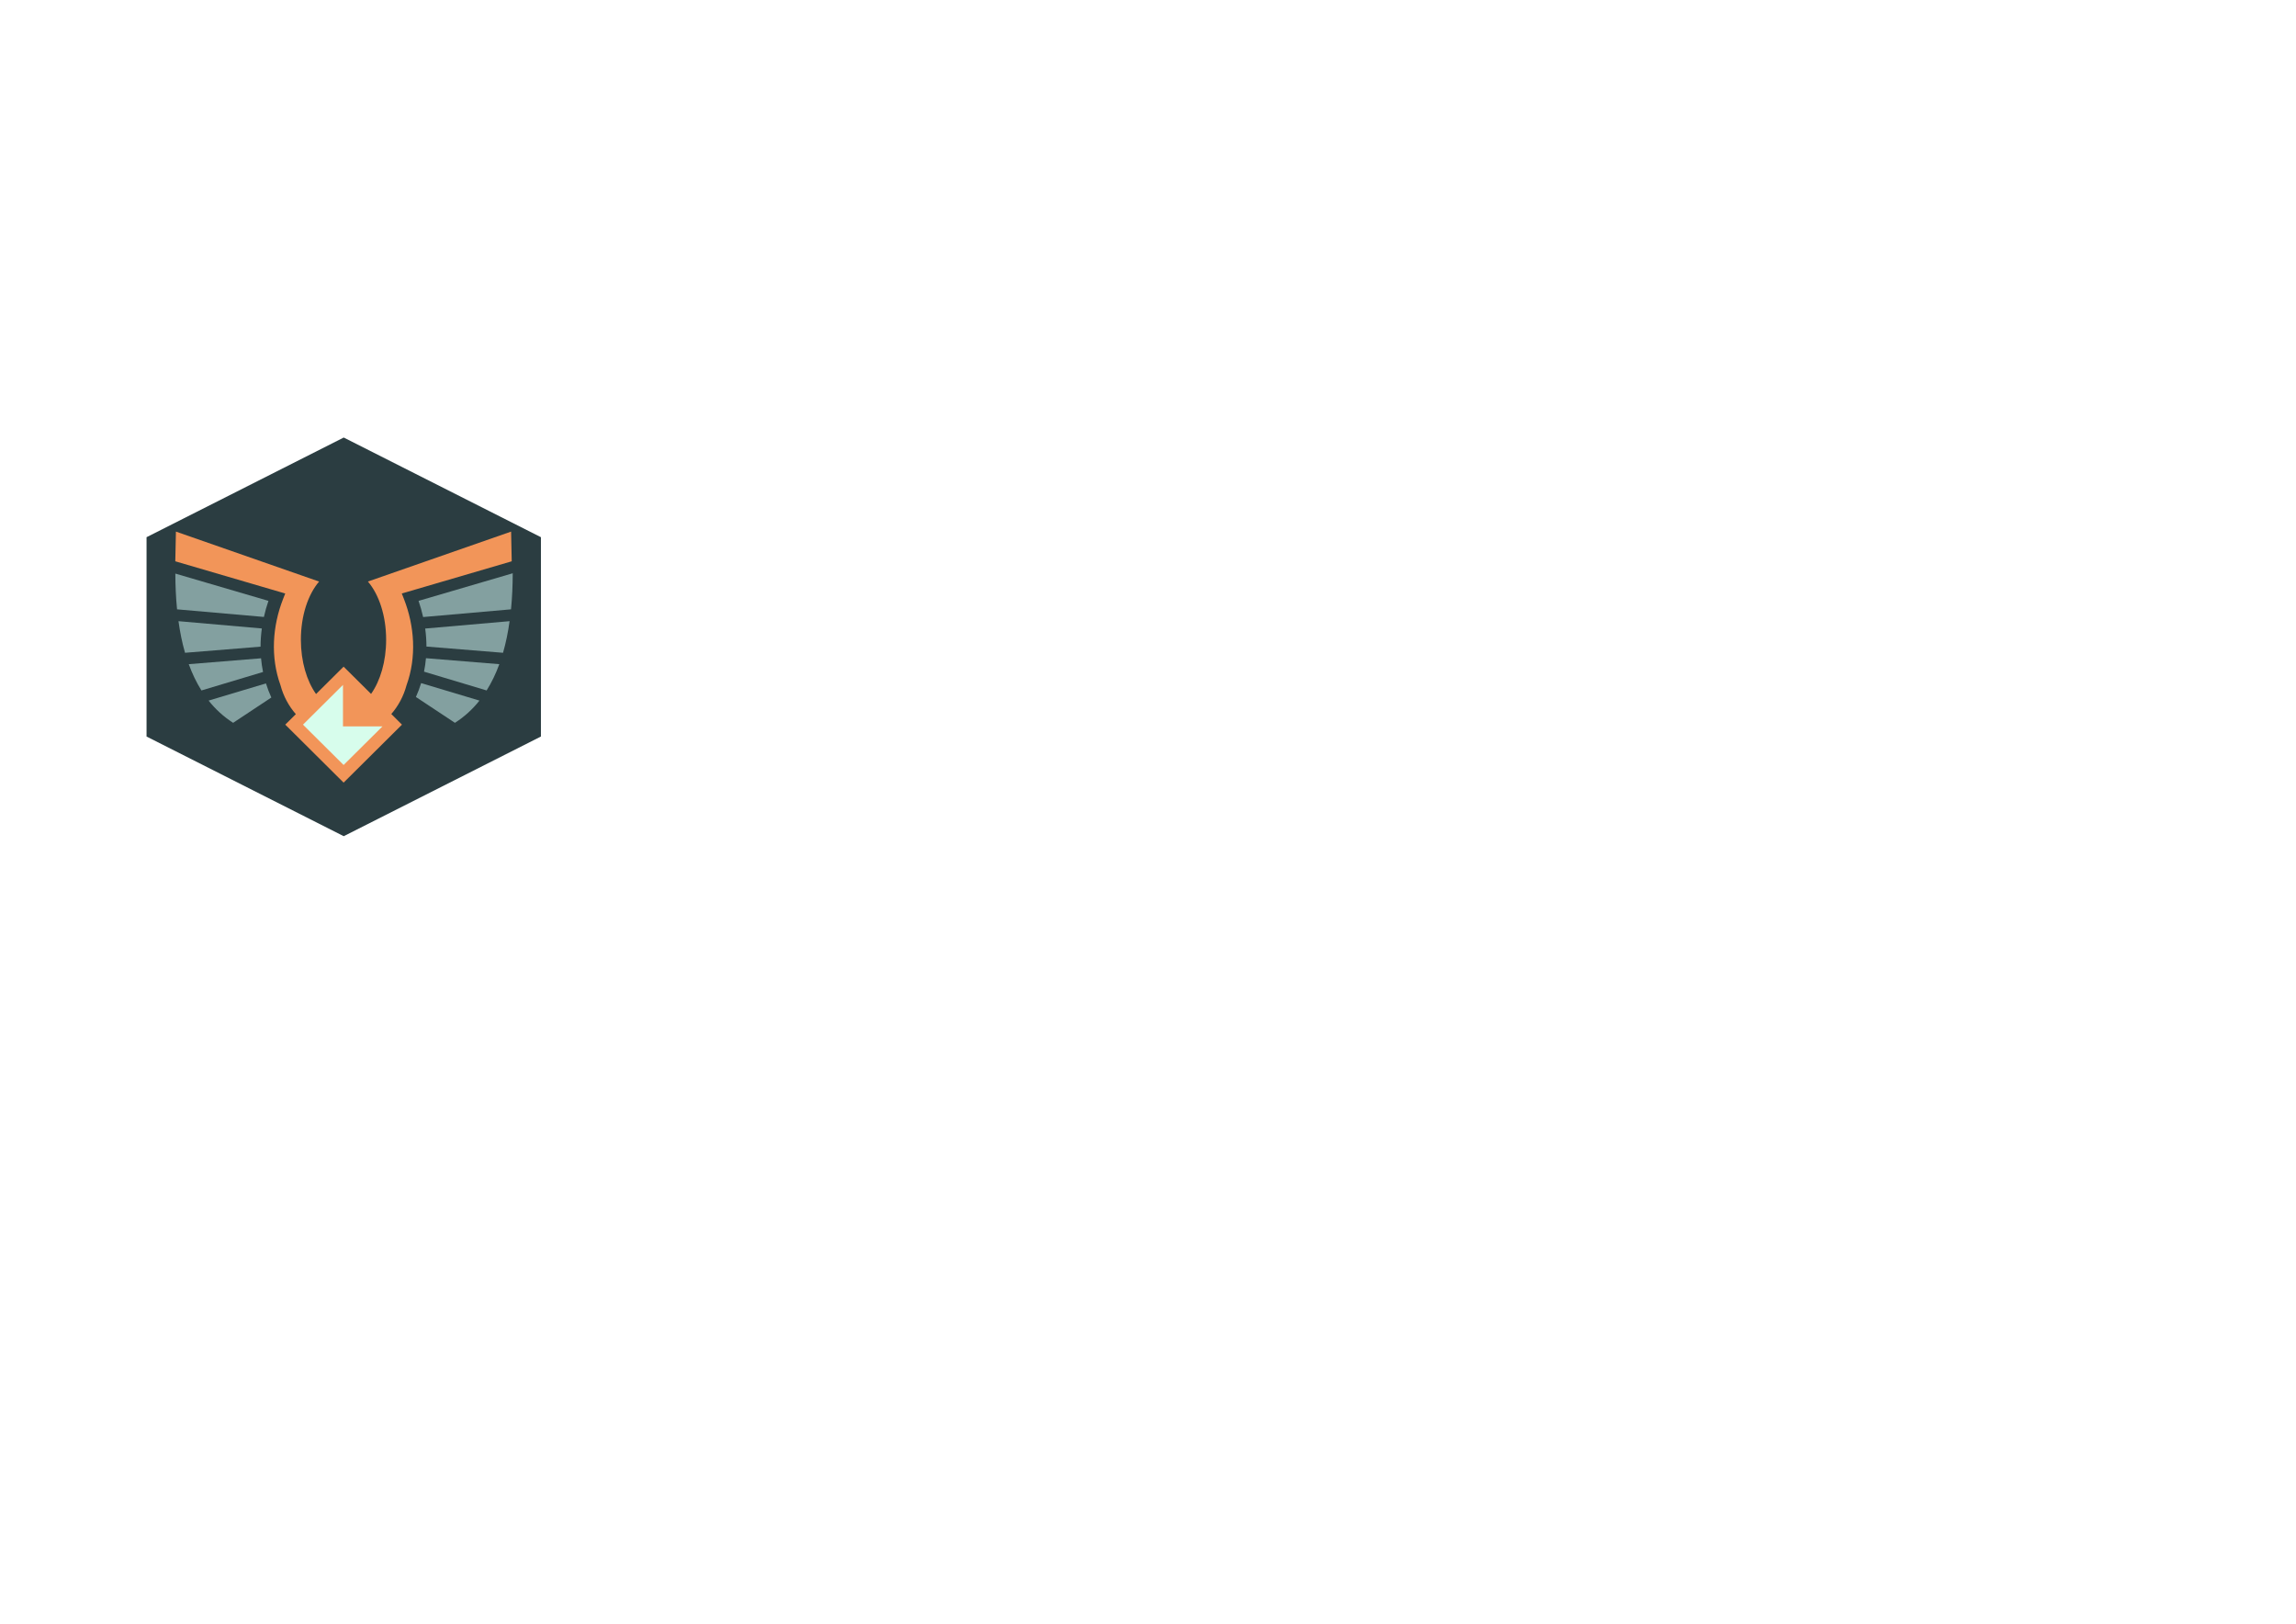
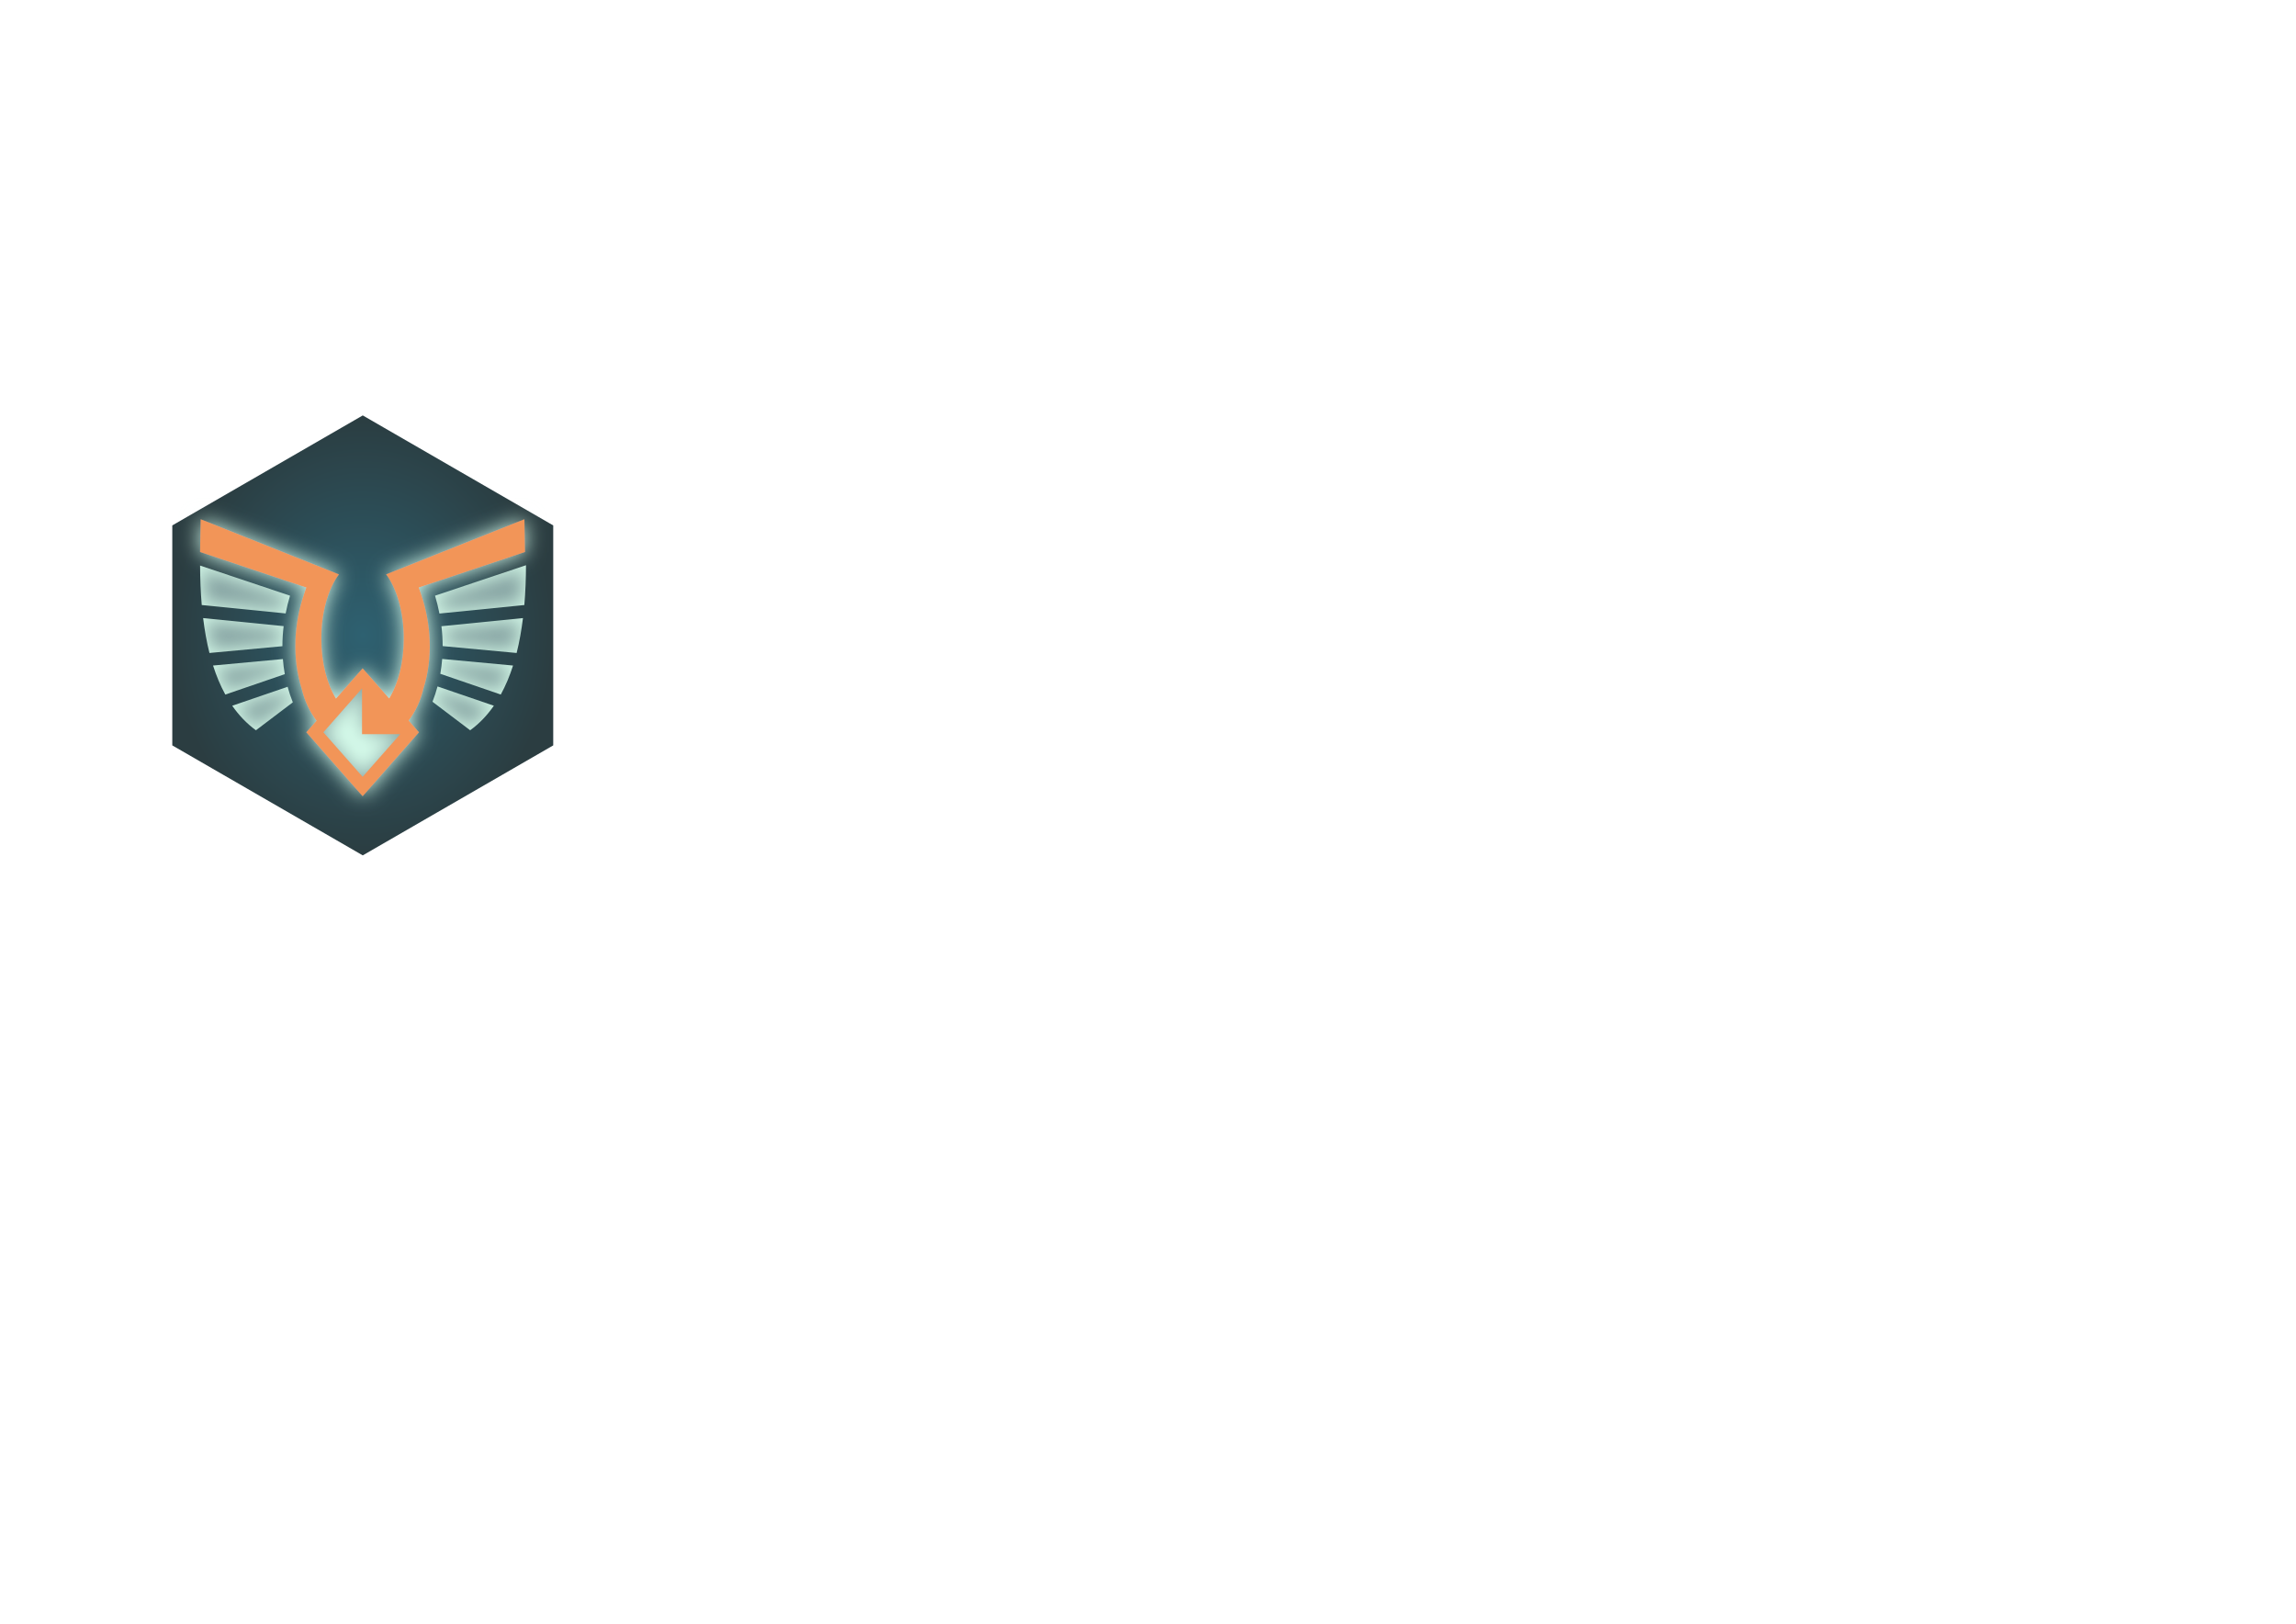
- <svg xmlns="http://www.w3.org/2000/svg" width="297mm" height="210mm" viewBox="0 0 1052.362 744.094" id="svg2" version="1.1">
-   <defs id="defs4" />
+ <svg xmlns="http://www.w3.org/2000/svg" xmlns:xlink="http://www.w3.org/1999/xlink" width="297mm" height="210mm" viewBox="0 0 1052.362 744.094" id="svg2" version="1.1">
+   <defs id="defs4">
+     <linearGradient id="linearGradient5804-5-3">
+       <stop style="stop-color:#f29559;stop-opacity:1;" offset="0" id="stop5832" />
+       <stop style="stop-color:#d7fdec;stop-opacity:1" offset="1" id="stop5834" />
+     </linearGradient>
+     <filter y="-100%" x="-100%" width="300%" height="300%" id="shadow-2">
+       <feFlood id="feFlood5582" result="flood" flood-color="#d7fdec" />
+       <feComposite id="feComposite5584" result="composite" operator="atop" in2="SourceGraphic" in="flood" />
+       <feGaussianBlur id="feGaussianBlur5586" result="blur" stdDeviation="15" in="composite" />
+       <feOffset id="feOffset5588" result="offset" dy="0" dx="0" />
+       <feComposite id="feComposite5590" operator="over" in2="offset" in="SourceGraphic" />
+     </filter>
+     <filter y="-100%" x="-100%" width="300%" height="300%" id="shadow-3">
+       <feFlood id="feFlood5593" result="flood" flood-color="#d7fdec" />
+       <feComposite id="feComposite5595" result="composite" operator="out" in2="SourceGraphic" in="flood" />
+       <feGaussianBlur id="feGaussianBlur5597" result="blur" stdDeviation="15" in="composite" />
+       <feOffset id="feOffset5599" result="offset" dy="0" dx="0" />
+       <feComposite id="feComposite5601" operator="atop" in2="SourceGraphic" in="offset" />
+     </filter>
+     <filter y="-100%" x="-100%" width="300%" height="300%" id="shadow-4">
+       <feFlood id="feFlood5604" result="flood" flood-color="#d7fdec" />
+       <feComposite id="feComposite5606" result="composite" operator="out" in2="SourceGraphic" in="flood" />
+       <feGaussianBlur id="feGaussianBlur5608" result="blur" stdDeviation="15" in="composite" />
+       <feOffset id="feOffset5610" result="offset" dy="0" dx="0" />
+       <feComposite id="feComposite5612" operator="atop" in2="SourceGraphic" in="offset" />
+     </filter>
+     <filter y="-100%" x="-100%" width="300%" height="300%" id="shadow-5">
+       <feFlood id="feFlood5615" result="flood" flood-color="#d7fdec" />
+       <feComposite id="feComposite5617" result="composite" operator="out" in2="SourceGraphic" in="flood" />
+       <feGaussianBlur id="feGaussianBlur5619" result="blur" stdDeviation="15" in="composite" />
+       <feOffset id="feOffset5621" result="offset" dy="0" dx="0" />
+       <feComposite id="feComposite5623" operator="atop" in2="SourceGraphic" in="offset" />
+     </filter>
+     <filter y="-100%" x="-100%" width="300%" height="300%" id="shadow-6">
+       <feFlood id="feFlood5626" result="flood" flood-color="#d7fdec" />
+       <feComposite id="feComposite5628" result="composite" operator="out" in2="SourceGraphic" in="flood" />
+       <feGaussianBlur id="feGaussianBlur5630" result="blur" stdDeviation="15" in="composite" />
+       <feOffset id="feOffset5632" result="offset" dy="0" dx="0" />
+       <feComposite id="feComposite5634" operator="atop" in2="SourceGraphic" in="offset" />
+     </filter>
+     <filter y="-100%" x="-100%" width="300%" height="300%" id="shadow-7">
+       <feFlood id="feFlood5637" result="flood" flood-color="#d7fdec" />
+       <feComposite id="feComposite5639" result="composite" operator="out" in2="SourceGraphic" in="flood" />
+       <feGaussianBlur id="feGaussianBlur5641" result="blur" stdDeviation="15" in="composite" />
+       <feOffset id="feOffset5643" result="offset" dy="0" dx="0" />
+       <feComposite id="feComposite5645" operator="atop" in2="SourceGraphic" in="offset" />
+     </filter>
+     <filter y="-100%" x="-100%" width="300%" height="300%" id="shadow-8">
+       <feFlood id="feFlood5648" result="flood" flood-color="#d7fdec" />
+       <feComposite id="feComposite5650" result="composite" operator="out" in2="SourceGraphic" in="flood" />
+       <feGaussianBlur id="feGaussianBlur5652" result="blur" stdDeviation="15" in="composite" />
+       <feOffset id="feOffset5654" result="offset" dy="0" dx="0" />
+       <feComposite id="feComposite5656" operator="atop" in2="SourceGraphic" in="offset" />
+     </filter>
+     <filter y="-100%" x="-100%" width="300%" height="300%" id="shadow-9">
+       <feFlood id="feFlood5659" result="flood" flood-color="#d7fdec" />
+       <feComposite id="feComposite5661" result="composite" operator="out" in2="SourceGraphic" in="flood" />
+       <feGaussianBlur id="feGaussianBlur5663" result="blur" stdDeviation="15" in="composite" />
+       <feOffset id="feOffset5665" result="offset" dy="0" dx="0" />
+       <feComposite id="feComposite5667" operator="atop" in2="SourceGraphic" in="offset" />
+     </filter>
+     <filter y="-100%" x="-100%" width="300%" height="300%" id="shadow-10">
+       <feFlood id="feFlood5670" result="flood" flood-color="#d7fdec" />
+       <feComposite id="feComposite5672" result="composite" operator="out" in2="SourceGraphic" in="flood" />
+       <feGaussianBlur id="feGaussianBlur5674" result="blur" stdDeviation="15" in="composite" />
+       <feOffset id="feOffset5676" result="offset" dy="0" dx="0" />
+       <feComposite id="feComposite5678" operator="atop" in2="SourceGraphic" in="offset" />
+     </filter>
+     <filter y="-100%" x="-100%" width="300%" height="300%" id="shadow-11">
+       <feFlood id="feFlood5681" result="flood" flood-color="#83a0a0" />
+       <feComposite id="feComposite5683" result="composite" operator="out" in2="SourceGraphic" in="flood" />
+       <feGaussianBlur id="feGaussianBlur5685" result="blur" stdDeviation="15" in="composite" />
+       <feOffset id="feOffset5687" result="offset" dy="0" dx="0" />
+       <feComposite id="feComposite5689" operator="atop" in2="SourceGraphic" in="offset" />
+     </filter>
+     <radialGradient id="gradient-0" gradientTransform="scale(0.9305996,1.074576)" cx="275.091" cy="238.233" fx="275.091" fy="238.233" r="238.233" gradientUnits="userSpaceOnUse">
+       <stop id="stop5692" stop-opacity="1" stop-color="#2e6171" offset="0%" />
+       <stop id="stop5694" stop-opacity="1" stop-color="#2b3d41" offset="100%" />
+     </radialGradient>
+     <linearGradient xlink:href="#linearGradient5804-5-3" id="linearGradient5810" x1="307.966" y1="275.246" x2="1033.86" y2="275.246" gradientUnits="userSpaceOnUse" />
+   </defs>
  <g id="layer1" transform="translate(0,-308.2677)">
-     <g id="g4242" transform="matrix(0.4076688,0,0,0.3568169,53.18575,508.7763)">
-       <polygon id="polygon4210" points="256,0 477.7,128 477.7,384 256,512 34.3,384 34.3,128 " style="fill:#2b3d41" />
-       <g id="g4212" class="">
-         <g id="g4214" transform="matrix(0.8,0,0,0.8,51.2,51.2)">
-           <path id="path4216" d="m 20.156,87 -0.875,47.688 145.564,48.718 8.937,2.97 -3.06,8.905 c -14.857,43.4 -17.932,93.212 -3.564,138.47 4.103,17.557 11.6,33.377 21.53,46.344 l -9.405,10.656 -5.468,6.188 5.47,6.156 69.53,78.97 7.032,7.936 7,-7.938 69.562,-78.968 5.438,-6.156 -5.438,-6.188 -9.562,-10.875 c 9.85,-12.927 17.294,-28.664 21.375,-46.125 14.367,-45.258 11.292,-95.07 -3.564,-138.47 l -3.062,-8.905 8.937,-2.97 L 492.097,134.688 491.22,87 289.97,167.188 c 15.49,20.604 25.624,54.782 25.624,93.468 0,34.853 -8.233,66.033 -21.188,86.938 l -31.562,-35.813 -7,-7.936 -7.03,7.937 -31.72,36 c -13.023,-20.904 -21.313,-52.165 -21.313,-87.124 0,-38.664 10.118,-72.83 25.595,-93.437 L 20.155,87 Z" class="" style="fill:#f29559" />
-           <path id="path4218" d="M 493.5,153.906 361.156,198.22 c 2.563,8.47 4.695,17.156 6.406,25.968 l 123.532,-12.375 c 1.643,-19.07 2.36,-38.526 2.406,-57.907 z" class="" style="fill:#83a0a0" />
-           <path id="path4220" d="m 19.344,154.406 c 0.057,19.218 0.776,38.496 2.406,57.406 l 122.063,12.22 c 1.706,-8.758 3.827,-17.39 6.375,-25.813 L 19.344,154.405 Z" class="" style="fill:#83a0a0" />
-           <path id="path4222" d="m 23.75,230.812 c 2.137,17.497 5.116,34.54 9.22,50.75 l 106.124,-9.843 c 0.017,-9.794 0.65,-19.534 1.812,-29.19 L 23.75,230.813 Z" class="" style="fill:#83a0a0" />
-           <path id="path4224" d="M 489.094,230.812 370.47,242.656 c 1.145,9.562 1.757,19.21 1.78,28.906 l 107.625,10 c 4.102,-16.208 7.082,-33.257 9.22,-50.75 z" class="" style="fill:#83a0a0" />
-           <path id="path4226" d="m 371.564,290.25 c -0.558,7.228 -1.46,14.45 -2.72,21.625 l 87.97,30.156 c 7.116,-12.94 13.018,-27.084 17.842,-42.186 l -103.094,-9.594 z" class="" style="fill:#83a0a0" />
-           <path id="path4228" d="m 139.781,290.406 -101.593,9.438 c 4.824,15.1 10.73,29.25 17.844,42.187 l 86.564,-29.655 c -1.298,-7.288 -2.242,-14.624 -2.813,-21.97 z" class="" style="fill:#83a0a0" />
-           <path id="path4230" d="m 364.781,330.25 c -2.015,7.52 -4.447,14.958 -7.342,22.28 L 412.28,394 c 13.427,-9.784 24.838,-21.827 34.47,-35.688 L 364.78,330.25 Z" class="" style="fill:#83a0a0" />
-           <path id="path4232" d="m 146.689,330.72 -80.595,27.59 c 9.63,13.86 21.04,25.904 34.47,35.688 l 53.686,-40.625 c -2.98,-7.443 -5.493,-15.007 -7.563,-22.656 z" class="selected" style="fill:#83a0a0" />
-           <path id="path4234" d="m 254.939,333.125 0,66.563 55.561,0 -54.688,62.03 -57.093,-64.78 56.218,-63.813 z" class="" style="fill:#d7fdec" />
-         </g>
-       </g>
-     </g>
    <flowRoot xml:space="preserve" id="flowRoot4265" style="fill:black;stroke:none;stroke-opacity:1;stroke-width:1px;stroke-linejoin:miter;stroke-linecap:butt;fill-opacity:1;font-family:'Harry P';font-style:normal;font-weight:normal;font-size:30px;line-height:125%;letter-spacing:0px;word-spacing:0px;-inkscape-font-specification:'Harry P, Normal';font-stretch:normal;font-variant:normal;text-anchor:start;text-align:start;writing-mode:lr">
      <flowRegion id="flowRegion4267">
        <rect id="rect4269" width="323.249" height="147.482" x="351.533" y="222.856" />
      </flowRegion>
      <flowPara id="flowPara4271" />
    </flowRoot>
    <flowRoot xml:space="preserve" id="flowRoot4159" style="fill:black;stroke:none;stroke-opacity:1;stroke-width:1px;stroke-linejoin:miter;stroke-linecap:butt;fill-opacity:1;font-family:Orbitron;font-style:normal;font-weight:bold;font-size:60px;line-height:125%;letter-spacing:0px;word-spacing:0px;-inkscape-font-specification:'Orbitron Bold';font-stretch:normal;font-variant:normal;text-anchor:start;text-align:start;writing-mode:lr;">
      <flowRegion id="flowRegion4161">
        <rect id="rect4163" width="488.914" height="127.279" x="296.985" y="239.018" style="-inkscape-font-specification:'Orbitron Bold';font-family:Orbitron;font-weight:bold;font-style:normal;font-stretch:normal;font-variant:normal;font-size:60px;" />
      </flowRegion>
      <flowPara id="flowPara4165" />
    </flowRoot>
    <flowRoot xml:space="preserve" id="flowRoot4167" style="font-style:normal;font-variant:normal;font-weight:bold;font-stretch:normal;font-size:30px;line-height:125%;font-family:Orbitron;-inkscape-font-specification:'Orbitron Bold';text-align:start;letter-spacing:0px;word-spacing:0px;writing-mode:lr-tb;text-anchor:start;fill:#000000;fill-opacity:1;stroke:none;stroke-width:1px;stroke-linecap:butt;stroke-linejoin:miter;stroke-opacity:1;" transform="translate(0,308.2677)">
      <flowRegion id="flowRegion4169">
        <rect id="rect4171" width="377.797" height="66.67" x="363.655" y="257.201" style="-inkscape-font-specification:'Orbitron Bold';font-family:Orbitron;font-weight:bold;font-style:normal;font-stretch:normal;font-variant:normal;" />
      </flowRegion>
      <flowPara id="flowPara4173" />
    </flowRoot>
    <flowRoot xml:space="preserve" id="flowRoot4175" style="font-style:normal;font-variant:normal;font-weight:normal;font-stretch:normal;font-size:30px;line-height:125%;font-family:'Harry P';-inkscape-font-specification:'Harry P, Normal';text-align:start;letter-spacing:0px;word-spacing:0px;writing-mode:lr-tb;text-anchor:start;fill:#000000;fill-opacity:1;stroke:none;stroke-width:1px;stroke-linecap:butt;stroke-linejoin:miter;stroke-opacity:1" transform="translate(0,308.2677)">
      <flowRegion id="flowRegion4177">
        <rect id="rect4179" width="289.914" height="86.873" x="336.381" y="259.221" />
      </flowRegion>
      <flowPara id="flowPara4181" />
    </flowRoot>
    <flowRoot xml:space="preserve" id="flowRoot4193" style="fill:black;stroke:none;stroke-opacity:1;stroke-width:1px;stroke-linejoin:miter;stroke-linecap:butt;fill-opacity:1;font-family:Orbitron;font-style:normal;font-weight:bold;font-size:80px;line-height:125%;letter-spacing:0px;word-spacing:0px;-inkscape-font-specification:'Orbitron, Bold';font-stretch:normal;font-variant:normal;text-anchor:start;text-align:start;writing-mode:lr;">
      <flowRegion id="flowRegion4195">
        <rect id="rect4197" width="463.66" height="108.086" x="313.147" y="231.947" style="-inkscape-font-specification:'Orbitron, Bold';font-family:Orbitron;font-weight:bold;font-style:normal;font-stretch:normal;font-variant:normal;font-size:80px;text-anchor:start;text-align:start;writing-mode:lr;line-height:125%;" />
      </flowRegion>
      <flowPara id="flowPara4201" />
    </flowRoot>
-     <flowRoot xml:space="preserve" id="flowRoot4203" style="font-style:normal;font-variant:normal;font-weight:bold;font-stretch:normal;font-size:80px;line-height:125%;font-family:Orbitron;-inkscape-font-specification:'Orbitron, Bold';text-align:start;letter-spacing:0px;word-spacing:0px;writing-mode:lr-tb;text-anchor:start;fill:#f29559;fill-opacity:1;stroke:#2b3d41;stroke-width:3;stroke-linecap:butt;stroke-linejoin:miter;stroke-miterlimit:4;stroke-dasharray:none;stroke-opacity:1" transform="translate(-35.35534,332.5114)">
-       <flowRegion id="flowRegion4205">
-         <rect id="rect4207" width="784.888" height="116.168" x="305.066" y="221.846" style="fill:#f29559;fill-opacity:1;stroke:#2b3d41;stroke-width:3;stroke-miterlimit:4;stroke-dasharray:none;stroke-opacity:1" />
+     <flowRoot xml:space="preserve" id="flowRoot4203" style="font-style:normal;font-variant:normal;font-weight:bold;font-stretch:normal;font-size:80px;line-height:125%;font-family:Orbitron;-inkscape-font-specification:'Orbitron, Bold';text-align:start;letter-spacing:0px;word-spacing:0px;writing-mode:lr-tb;text-anchor:start;fill:url(#linearGradient5810);fill-opacity:1.0;stroke:#2b3d41;stroke-width:3;stroke-linecap:butt;stroke-linejoin:miter;stroke-miterlimit:4;stroke-dasharray:none;stroke-opacity:1" transform="translate(-35.35534,332.5114)">
+       <flowRegion id="flowRegion4205" style="fill-opacity:1.0;fill:url(#linearGradient5810)">
+         <rect id="rect4207" width="784.888" height="116.168" x="305.066" y="221.846" style="fill:url(#linearGradient5810);fill-opacity:1.0;stroke:#2b3d41;stroke-width:3;stroke-miterlimit:4;stroke-dasharray:none;stroke-opacity:1" />
      </flowRegion>
-       <flowPara id="flowPara4209">Ranger's Royale</flowPara>
+       <flowPara id="flowPara4209" style="fill-opacity:1.0;fill:url(#linearGradient5810)">Ranger's Royale</flowPara>
    </flowRoot>
+     <g id="g5789" transform="matrix(0.3937794,0,0,0.3937794,65.46053,498.6447)">
+       <polygon id="polygon5696" points="477.7,128 477.7,384 256,512 34.3,384 34.3,128 256,0 " style="fill:url(#gradient-0)" />
+       <g id="g5698" class="">
+         <g id="g5700" transform="matrix(0.8,0,0,0.8,51.2,51.2)">
+           <path id="path5702" d="m 20.156,87 -0.875,47.688 145.564,48.718 8.937,2.97 -3.06,8.905 c -14.857,43.4 -17.932,93.212 -3.564,138.47 4.103,17.557 11.6,33.377 21.53,46.344 l -9.405,10.656 -5.468,6.188 5.47,6.156 69.53,78.97 7.032,7.936 7,-7.938 69.562,-78.968 5.438,-6.156 -5.438,-6.188 -9.562,-10.875 c 9.85,-12.927 17.294,-28.664 21.375,-46.125 14.367,-45.258 11.292,-95.07 -3.564,-138.47 l -3.062,-8.905 8.937,-2.97 L 492.097,134.688 491.22,87 289.97,167.188 c 15.49,20.604 25.624,54.782 25.624,93.468 0,34.853 -8.233,66.033 -21.188,86.938 l -31.562,-35.813 -7,-7.936 -7.03,7.937 -31.72,36 c -13.023,-20.904 -21.313,-52.165 -21.313,-87.124 0,-38.664 10.118,-72.83 25.595,-93.437 L 20.155,87 Z" class="" style="fill:#f29559;filter:url(#shadow-2)" />
+           <path id="path5704" d="M 493.5,153.906 361.156,198.22 c 2.563,8.47 4.695,17.156 6.406,25.968 l 123.532,-12.375 c 1.643,-19.07 2.36,-38.526 2.406,-57.907 z" class="" style="fill:#83a0a0;filter:url(#shadow-3)" />
+           <path id="path5706" d="m 19.344,154.406 c 0.057,19.218 0.776,38.496 2.406,57.406 l 122.063,12.22 c 1.706,-8.758 3.827,-17.39 6.375,-25.813 L 19.344,154.405 Z" class="" style="fill:#83a0a0;filter:url(#shadow-4)" />
+           <path id="path5708" d="m 23.75,230.812 c 2.137,17.497 5.116,34.54 9.22,50.75 l 106.124,-9.843 c 0.017,-9.794 0.65,-19.534 1.812,-29.19 L 23.75,230.813 Z" class="" style="fill:#83a0a0;filter:url(#shadow-5)" />
+           <path id="path5710" d="M 489.094,230.812 370.47,242.656 c 1.145,9.562 1.757,19.21 1.78,28.906 l 107.625,10 c 4.102,-16.208 7.082,-33.257 9.22,-50.75 z" class="" style="fill:#83a0a0;filter:url(#shadow-6)" />
+           <path id="path5712" d="m 371.564,290.25 c -0.558,7.228 -1.46,14.45 -2.72,21.625 l 87.97,30.156 c 7.116,-12.94 13.018,-27.084 17.842,-42.186 l -103.094,-9.594 z" class="" style="fill:#83a0a0;filter:url(#shadow-7)" />
+           <path id="path5714" d="m 139.781,290.406 -101.593,9.438 c 4.824,15.1 10.73,29.25 17.844,42.187 l 86.564,-29.655 c -1.298,-7.288 -2.242,-14.624 -2.813,-21.97 z" class="" style="fill:#83a0a0;filter:url(#shadow-8)" />
+           <path id="path5716" d="m 364.781,330.25 c -2.015,7.52 -4.447,14.958 -7.342,22.28 L 412.28,394 c 13.427,-9.784 24.838,-21.827 34.47,-35.688 L 364.78,330.25 Z" class="" style="fill:#83a0a0;filter:url(#shadow-9)" />
+           <path id="path5718" d="m 146.689,330.72 -80.595,27.59 c 9.63,13.86 21.04,25.904 34.47,35.688 l 53.686,-40.625 c -2.98,-7.443 -5.493,-15.007 -7.563,-22.656 z" class="" style="fill:#83a0a0;filter:url(#shadow-10)" />
+           <path id="path5720" d="m 254.939,333.125 0,66.563 55.561,0 -54.688,62.03 -57.093,-64.78 56.218,-63.813 z" class="selected" style="fill:#d7fdec;filter:url(#shadow-11)" />
+         </g>
+       </g>
+     </g>
  </g>
</svg>
